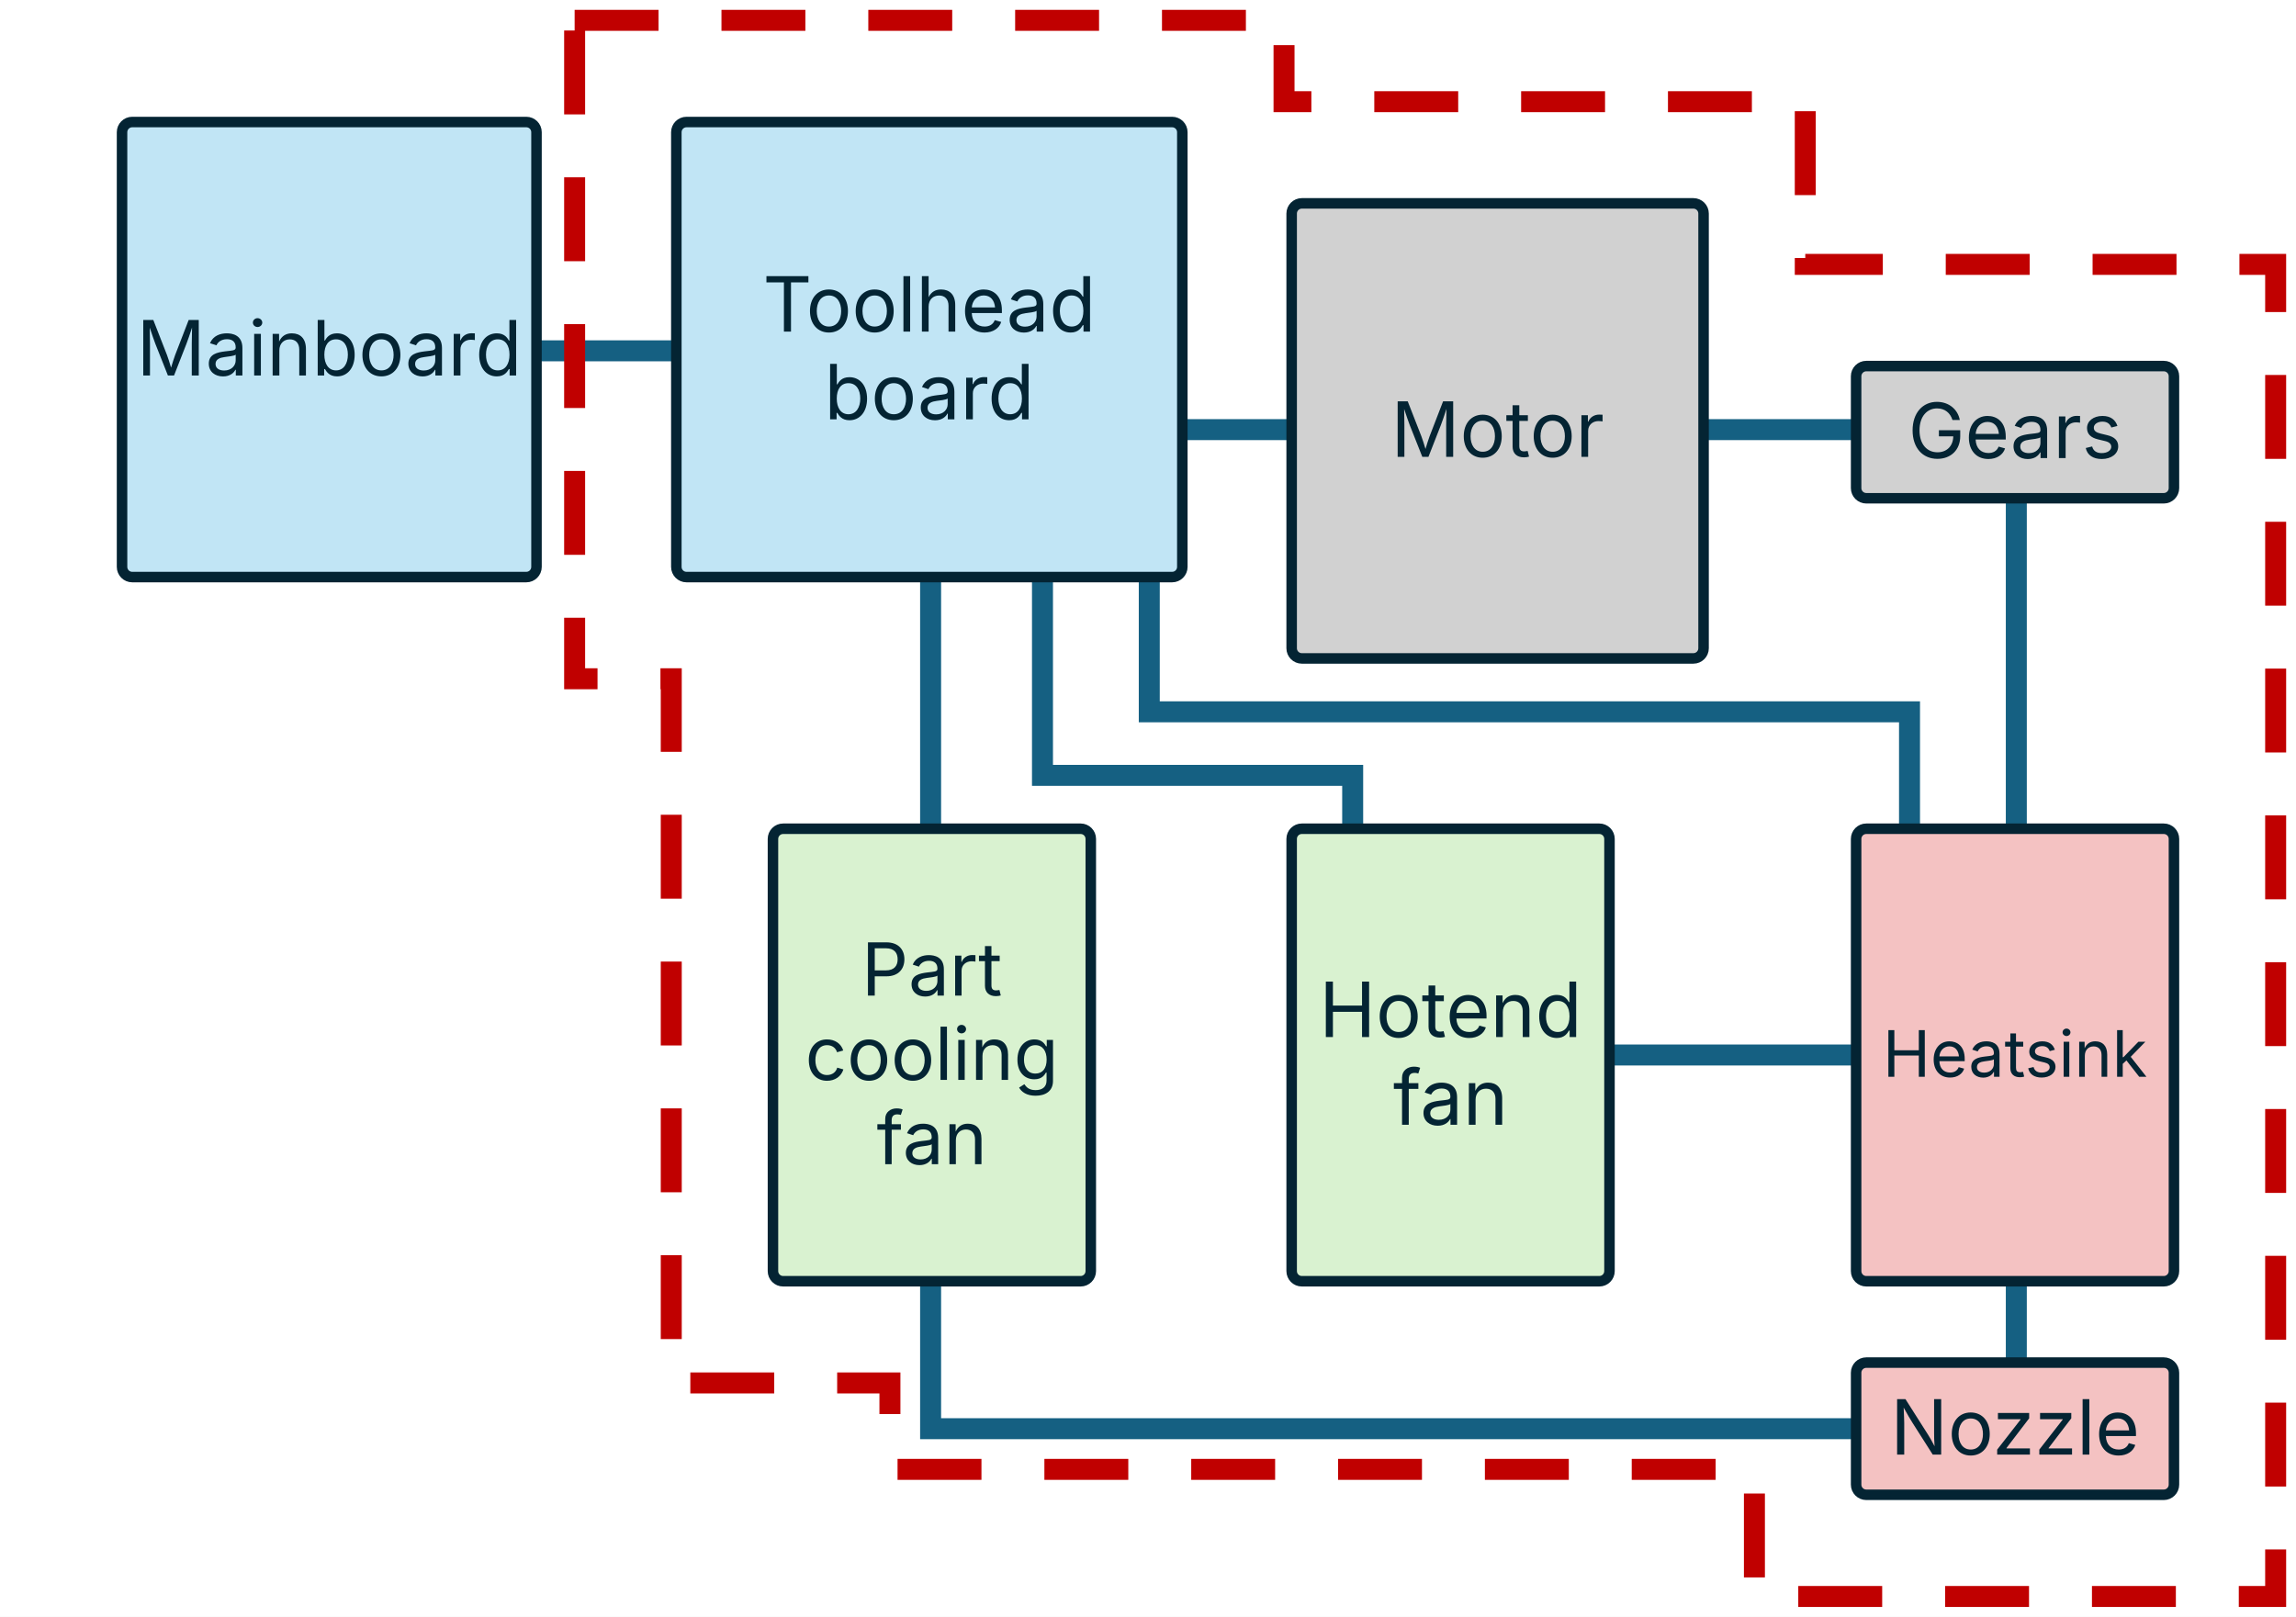
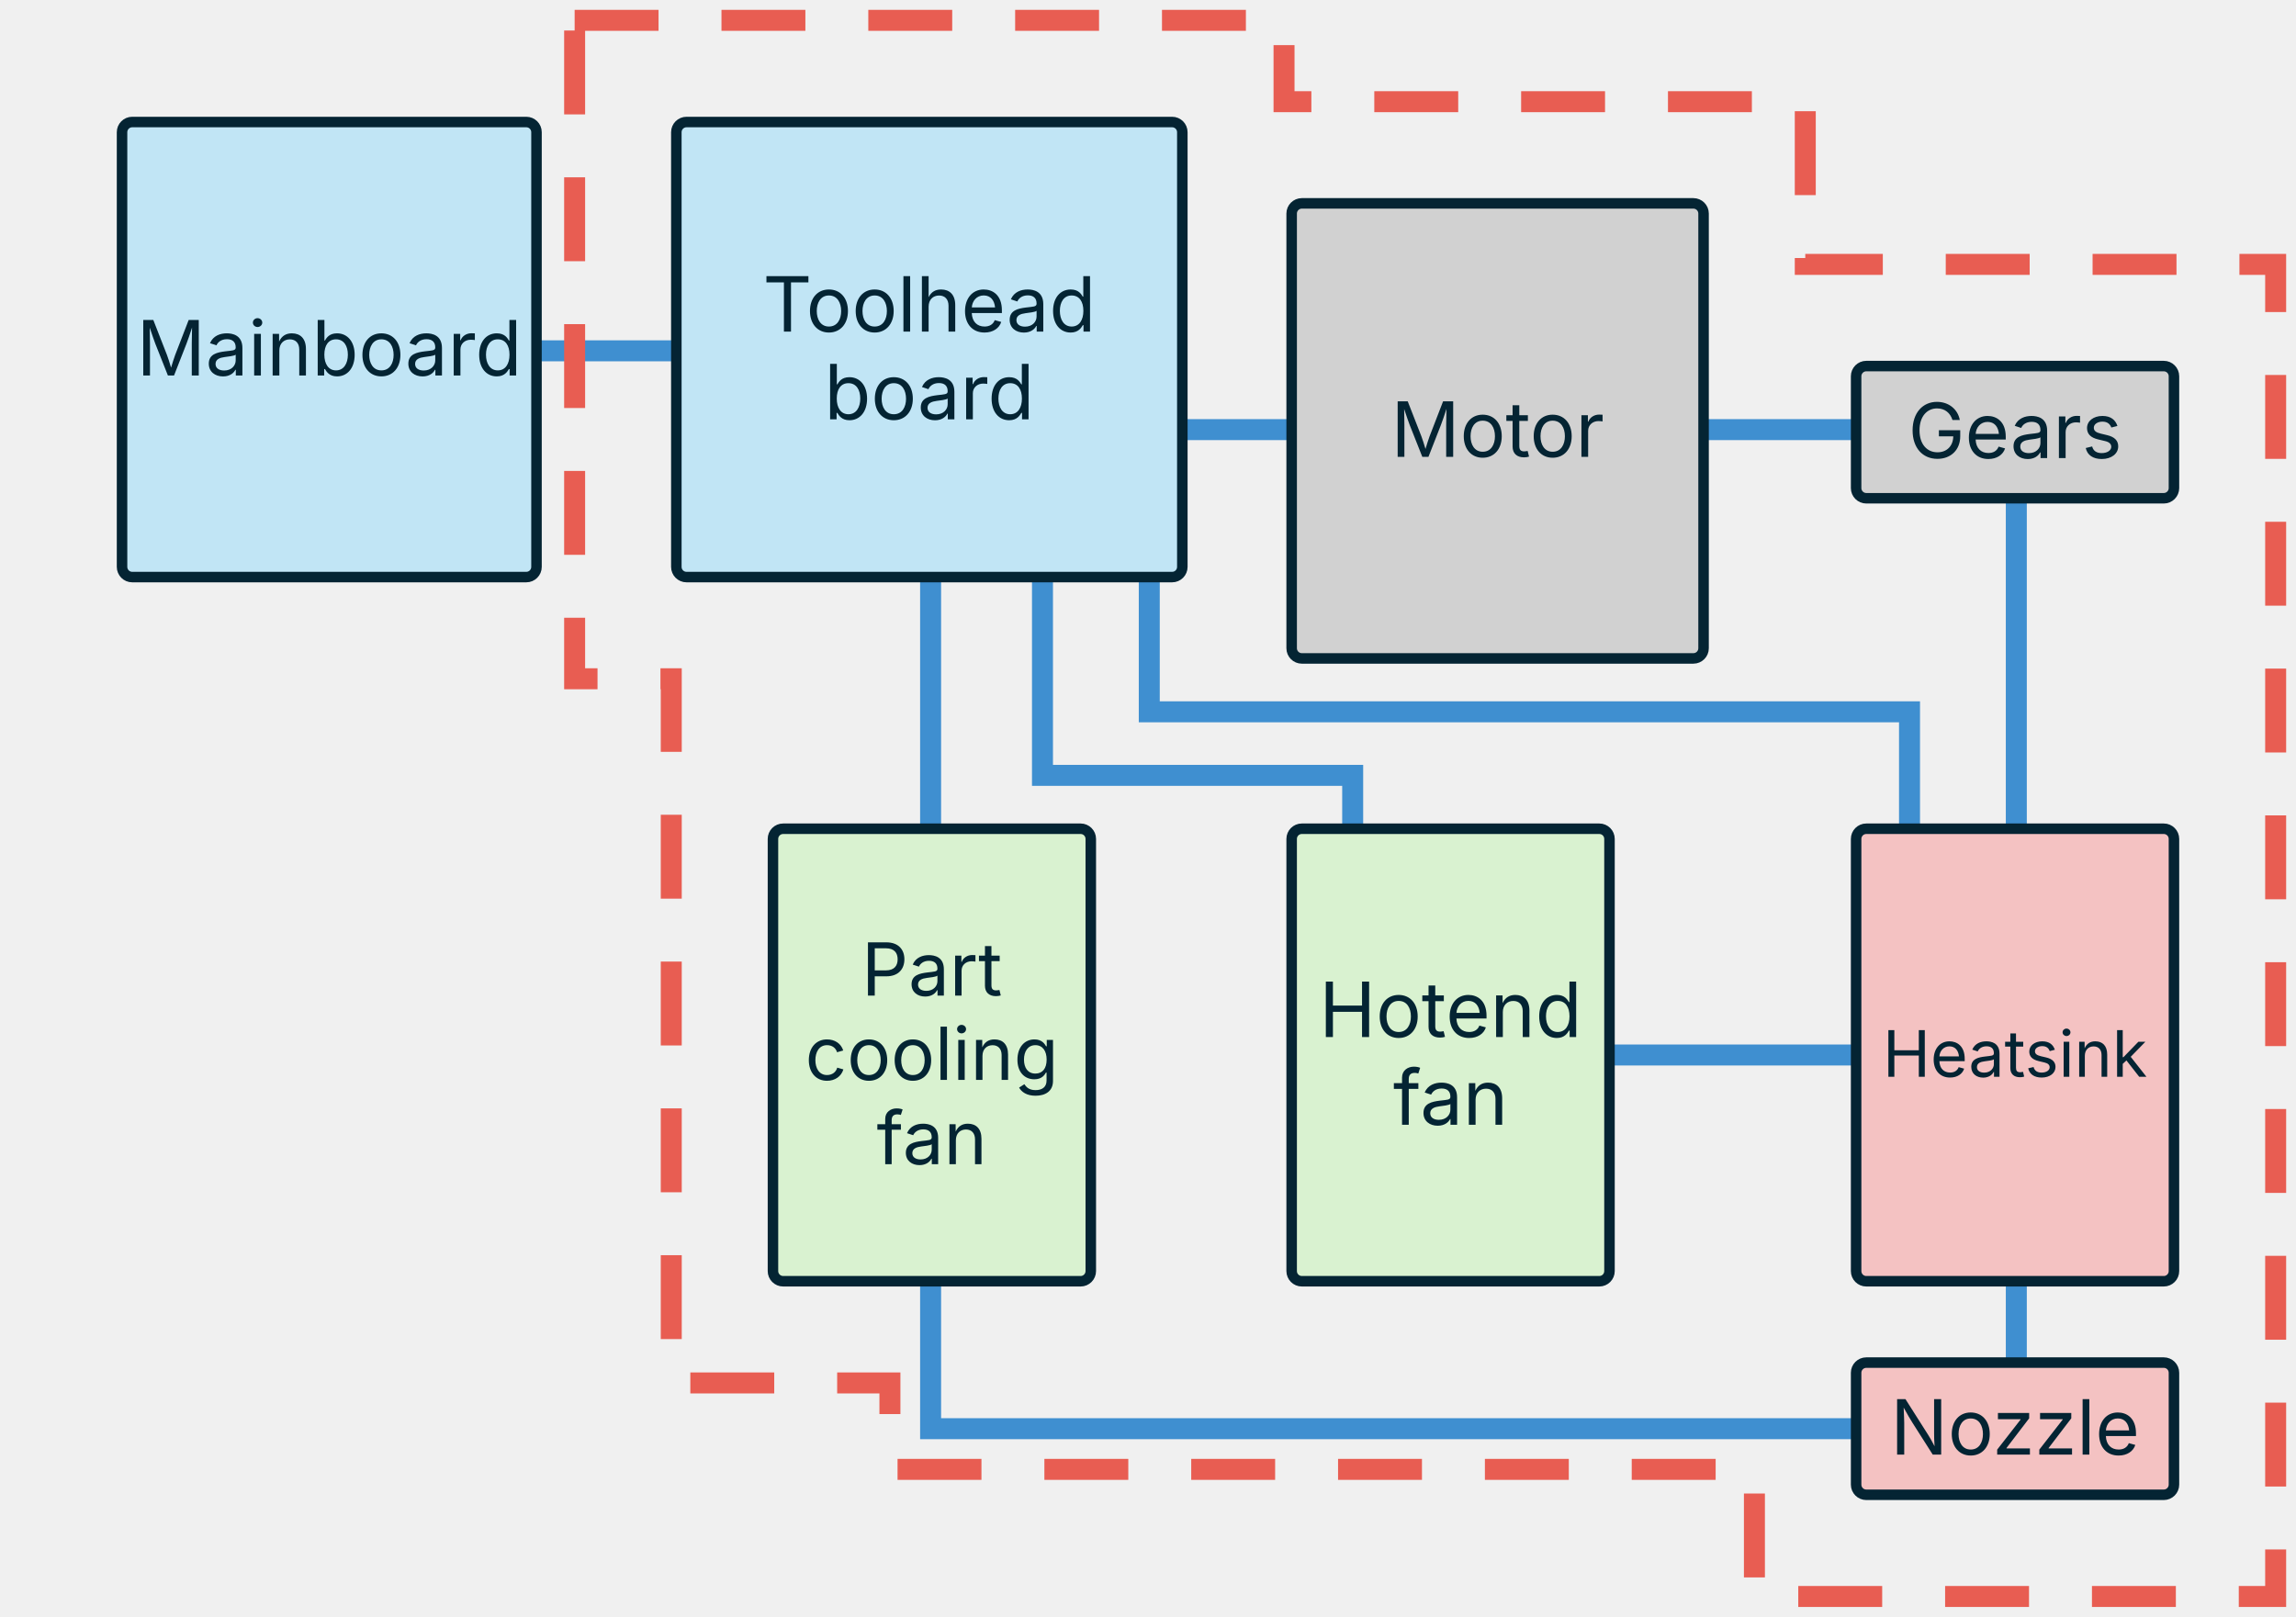
<svg xmlns="http://www.w3.org/2000/svg" version="1.1" class="td-diagram" viewBox="-48 -48 903 636" preserveAspectRatio="xMidYMid meet" role="img">
-   <rect x="-48" y="-48" width="903" height="636" fill="#FFFFFF" />
-   <path d="M163 90L218 90" fill="none" stroke="#156082" stroke-width="8.25" stroke-linecap="square" stroke-linejoin="miter" class="td-edge" data-edge="mainboard~toolhead_board" data-kind="signal" />
-   <path d="M417 121L460 121" fill="none" stroke="#156082" stroke-width="8.25" stroke-linecap="square" stroke-linejoin="miter" class="td-edge" data-edge="toolhead_board~motor" data-kind="power" />
-   <path d="M318 179L318 278" fill="none" stroke="#156082" stroke-width="8.25" stroke-linecap="square" stroke-linejoin="miter" class="td-edge" data-edge="toolhead_board~part_cooling_fan" data-kind="power" />
-   <path d="M362 179L362 257L484 257L484 278" fill="none" stroke="#156082" stroke-width="8.25" stroke-linecap="square" stroke-linejoin="miter" class="td-edge" data-edge="toolhead_board~hotend_fan" data-kind="power" />
-   <path d="M404 179L404 232L703 232L703 278" fill="none" stroke="#156082" stroke-width="8.25" stroke-linecap="square" stroke-linejoin="miter" class="td-edge" data-edge="toolhead_board~heatsink" data-kind="power" />
-   <path d="M622 121L682 121" fill="none" stroke="#156082" stroke-width="8.25" stroke-linecap="square" stroke-linejoin="miter" class="td-edge" data-edge="motor~gears" data-kind="mechanical" />
-   <path d="M745 148L745 278" fill="none" stroke="#156082" stroke-width="8.25" stroke-linecap="square" stroke-linejoin="miter" class="td-edge" data-edge="gears~heatsink" data-kind="filament" />
-   <path d="M745 456L745 488" fill="none" stroke="#156082" stroke-width="8.25" stroke-linecap="square" stroke-linejoin="miter" class="td-edge" data-edge="heatsink~nozzle" data-kind="filament" />
-   <path d="M585 367L682 367" fill="none" stroke="#156082" stroke-width="8.25" stroke-linecap="square" stroke-linejoin="miter" class="td-edge" data-edge="hotend_fan~heatsink" data-kind="air" />
-   <path d="M318 456L318 514L682 514" fill="none" stroke="#156082" stroke-width="8.25" stroke-linecap="square" stroke-linejoin="miter" class="td-edge" data-edge="part_cooling_fan~nozzle" data-kind="air" />
+   <path d="M163 90L218 90" fill="none" stroke="#3F8FD0" stroke-width="8.25" stroke-linecap="square" stroke-linejoin="miter" class="td-edge" data-edge="mainboard~toolhead_board" data-kind="signal" />
+   <path d="M417 121L460 121" fill="none" stroke="#3F8FD0" stroke-width="8.25" stroke-linecap="square" stroke-linejoin="miter" class="td-edge" data-edge="toolhead_board~motor" data-kind="power" />
+   <path d="M318 179L318 278" fill="none" stroke="#3F8FD0" stroke-width="8.25" stroke-linecap="square" stroke-linejoin="miter" class="td-edge" data-edge="toolhead_board~part_cooling_fan" data-kind="power" />
+   <path d="M362 179L362 257L484 257L484 278" fill="none" stroke="#3F8FD0" stroke-width="8.25" stroke-linecap="square" stroke-linejoin="miter" class="td-edge" data-edge="toolhead_board~hotend_fan" data-kind="power" />
+   <path d="M404 179L404 232L703 232L703 278" fill="none" stroke="#3F8FD0" stroke-width="8.25" stroke-linecap="square" stroke-linejoin="miter" class="td-edge" data-edge="toolhead_board~heatsink" data-kind="power" />
+   <path d="M622 121L682 121" fill="none" stroke="#3F8FD0" stroke-width="8.25" stroke-linecap="square" stroke-linejoin="miter" class="td-edge" data-edge="motor~gears" data-kind="mechanical" />
+   <path d="M745 148L745 278" fill="none" stroke="#3F8FD0" stroke-width="8.25" stroke-linecap="square" stroke-linejoin="miter" class="td-edge" data-edge="gears~heatsink" data-kind="filament" />
+   <path d="M745 456L745 488" fill="none" stroke="#3F8FD0" stroke-width="8.25" stroke-linecap="square" stroke-linejoin="miter" class="td-edge" data-edge="heatsink~nozzle" data-kind="filament" />
+   <path d="M585 367L682 367" fill="none" stroke="#3F8FD0" stroke-width="8.25" stroke-linecap="square" stroke-linejoin="miter" class="td-edge" data-edge="hotend_fan~heatsink" data-kind="air" />
+   <path d="M318 456L318 514L682 514" fill="none" stroke="#3F8FD0" stroke-width="8.25" stroke-linecap="square" stroke-linejoin="miter" class="td-edge" data-edge="part_cooling_fan~nozzle" data-kind="air" />
  <g class="td-block" data-block="mainboard" data-group="control">
    <rect x="0" y="0" width="163" height="179" rx="4" fill="#C1E5F5" stroke="#042433" stroke-width="4.13" />
    <text x="81.5" y="99.7" text-anchor="middle" font-size="30" font-family="system-ui, -apple-system, Segoe UI, sans-serif" fill="#042433">Mainboard</text>
  </g>
  <g class="td-block is-tool" data-block="toolhead_board" data-group="control">
    <rect x="218" y="0" width="199" height="179" rx="4" fill="#C1E5F5" stroke="#042433" stroke-width="4.13" />
    <text x="317.5" y="82.45" text-anchor="middle" font-size="30" font-family="system-ui, -apple-system, Segoe UI, sans-serif" fill="#042433">Toolhead</text>
    <text x="317.5" y="116.95" text-anchor="middle" font-size="30" font-family="system-ui, -apple-system, Segoe UI, sans-serif" fill="#042433">board</text>
  </g>
  <g class="td-block is-tool" data-block="motor" data-group="drive">
    <rect x="460" y="32" width="162" height="179" rx="4" fill="#D1D1D1" stroke="#042433" stroke-width="4.13" />
    <text x="541" y="131.7" text-anchor="middle" font-size="30" font-family="system-ui, -apple-system, Segoe UI, sans-serif" fill="#042433">Motor</text>
  </g>
  <g class="td-block is-tool" data-block="gears" data-group="drive">
    <rect x="682" y="96" width="125" height="52" rx="4" fill="#D1D1D1" stroke="#042433" stroke-width="4.13" />
    <text x="744.5" y="132.2" text-anchor="middle" font-size="30" font-family="system-ui, -apple-system, Segoe UI, sans-serif" fill="#042433">Gears</text>
  </g>
  <g class="td-block is-tool" data-block="part_cooling_fan" data-group="cooling">
    <rect x="256" y="278" width="125" height="178" rx="4" fill="#D9F2D0" stroke="#042433" stroke-width="4.13" />
    <text x="318.5" y="343.647" text-anchor="middle" font-size="28.83" font-family="system-ui, -apple-system, Segoe UI, sans-serif" fill="#042433">Part</text>
    <text x="318.5" y="376.803" text-anchor="middle" font-size="28.83" font-family="system-ui, -apple-system, Segoe UI, sans-serif" fill="#042433">cooling</text>
    <text x="318.5" y="409.958" text-anchor="middle" font-size="28.83" font-family="system-ui, -apple-system, Segoe UI, sans-serif" fill="#042433">fan</text>
  </g>
  <g class="td-block is-tool" data-block="hotend_fan" data-group="cooling">
    <rect x="460" y="278" width="125" height="178" rx="4" fill="#D9F2D0" stroke="#042433" stroke-width="4.13" />
    <text x="522.5" y="359.95" text-anchor="middle" font-size="30" font-family="system-ui, -apple-system, Segoe UI, sans-serif" fill="#042433">Hotend</text>
    <text x="522.5" y="394.45" text-anchor="middle" font-size="30" font-family="system-ui, -apple-system, Segoe UI, sans-serif" fill="#042433">fan</text>
  </g>
  <g class="td-block is-tool" data-block="heatsink" data-group="hot">
    <rect x="682" y="278" width="125" height="178" rx="4" fill="#F4C2C2" stroke="#042433" stroke-width="4.13" />
    <text x="744.5" y="375.577" text-anchor="middle" font-size="25.23" font-family="system-ui, -apple-system, Segoe UI, sans-serif" fill="#042433">Heatsink</text>
  </g>
  <g class="td-block is-tool" data-block="nozzle" data-group="hot">
    <rect x="682" y="488" width="125" height="52" rx="4" fill="#F4C2C2" stroke="#042433" stroke-width="4.13" />
    <text x="744.5" y="524.2" text-anchor="middle" font-size="30" font-family="system-ui, -apple-system, Segoe UI, sans-serif" fill="#042433">Nozzle</text>
  </g>
-   <path class="td-boundary" d="M178 -40L457 -40L457 -8L662 -8L662 56L847 56L847 580L642 580L642 530L302 530L302 496L216 496L216 219L178 219Z" fill="none" stroke="#C00000" stroke-width="8.25" stroke-dasharray="33 24.75" stroke-linejoin="miter" />
+   <path class="td-boundary" d="M178 -40L457 -40L457 -8L662 -8L662 56L847 56L847 580L642 580L642 530L302 530L302 496L216 496L216 219L178 219Z" fill="none" stroke="#E85D52" stroke-width="8.25" stroke-dasharray="33 24.75" stroke-linejoin="miter" />
</svg>
